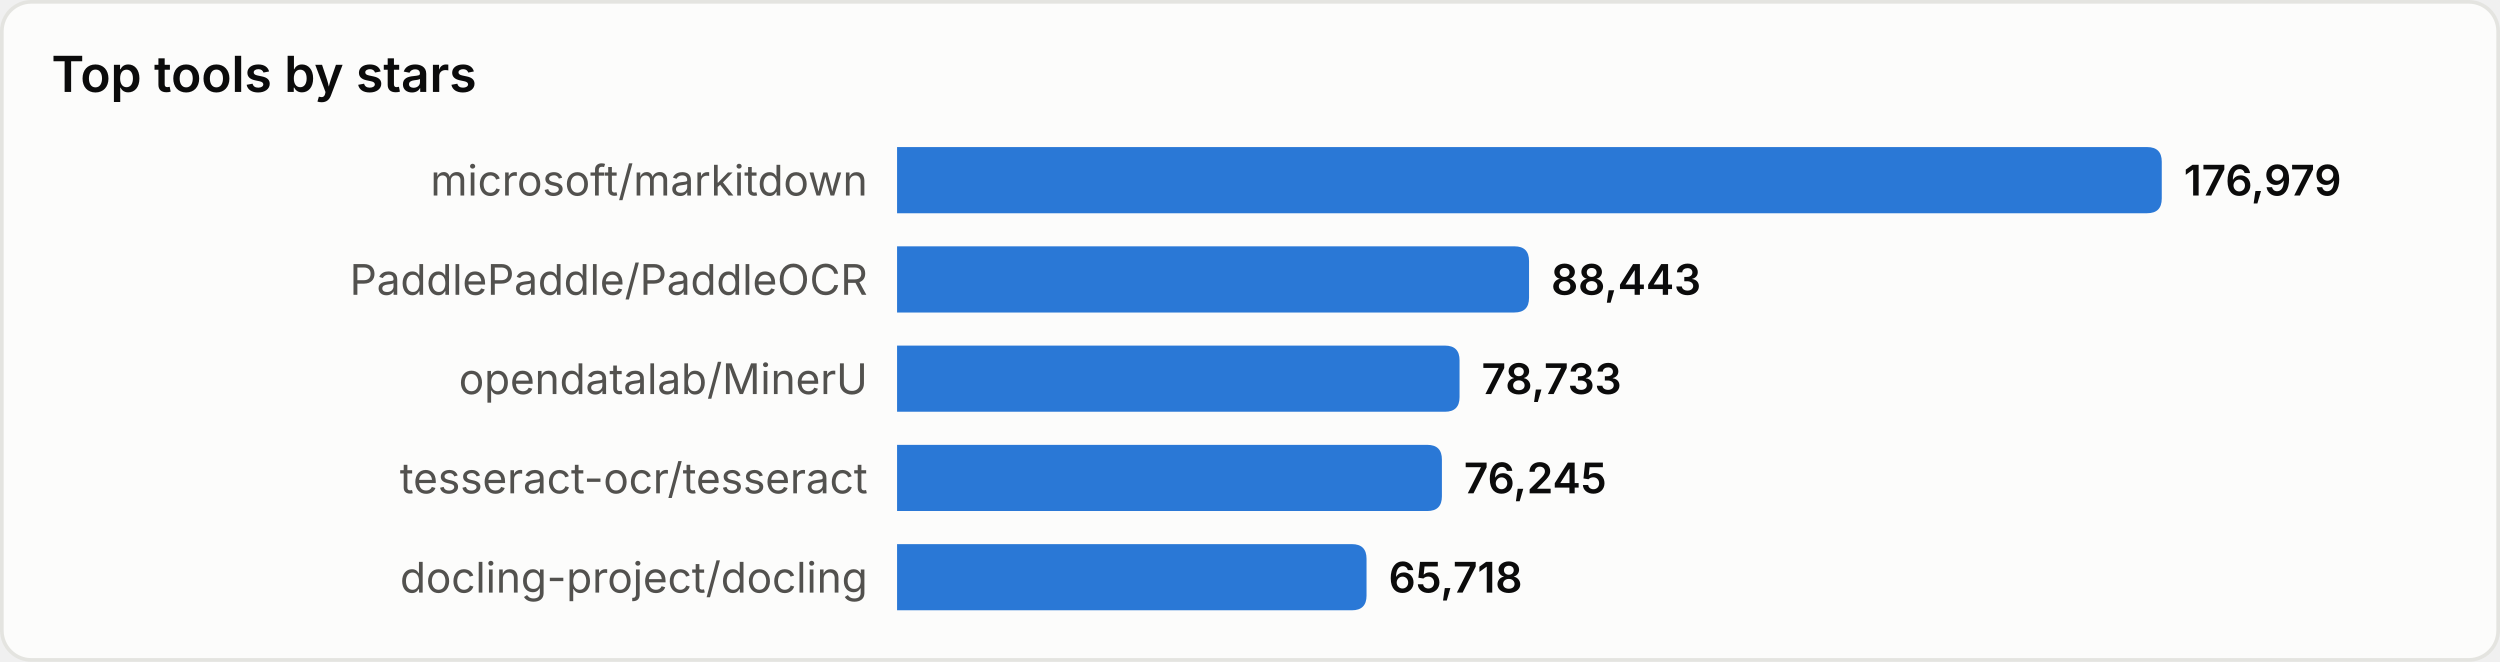
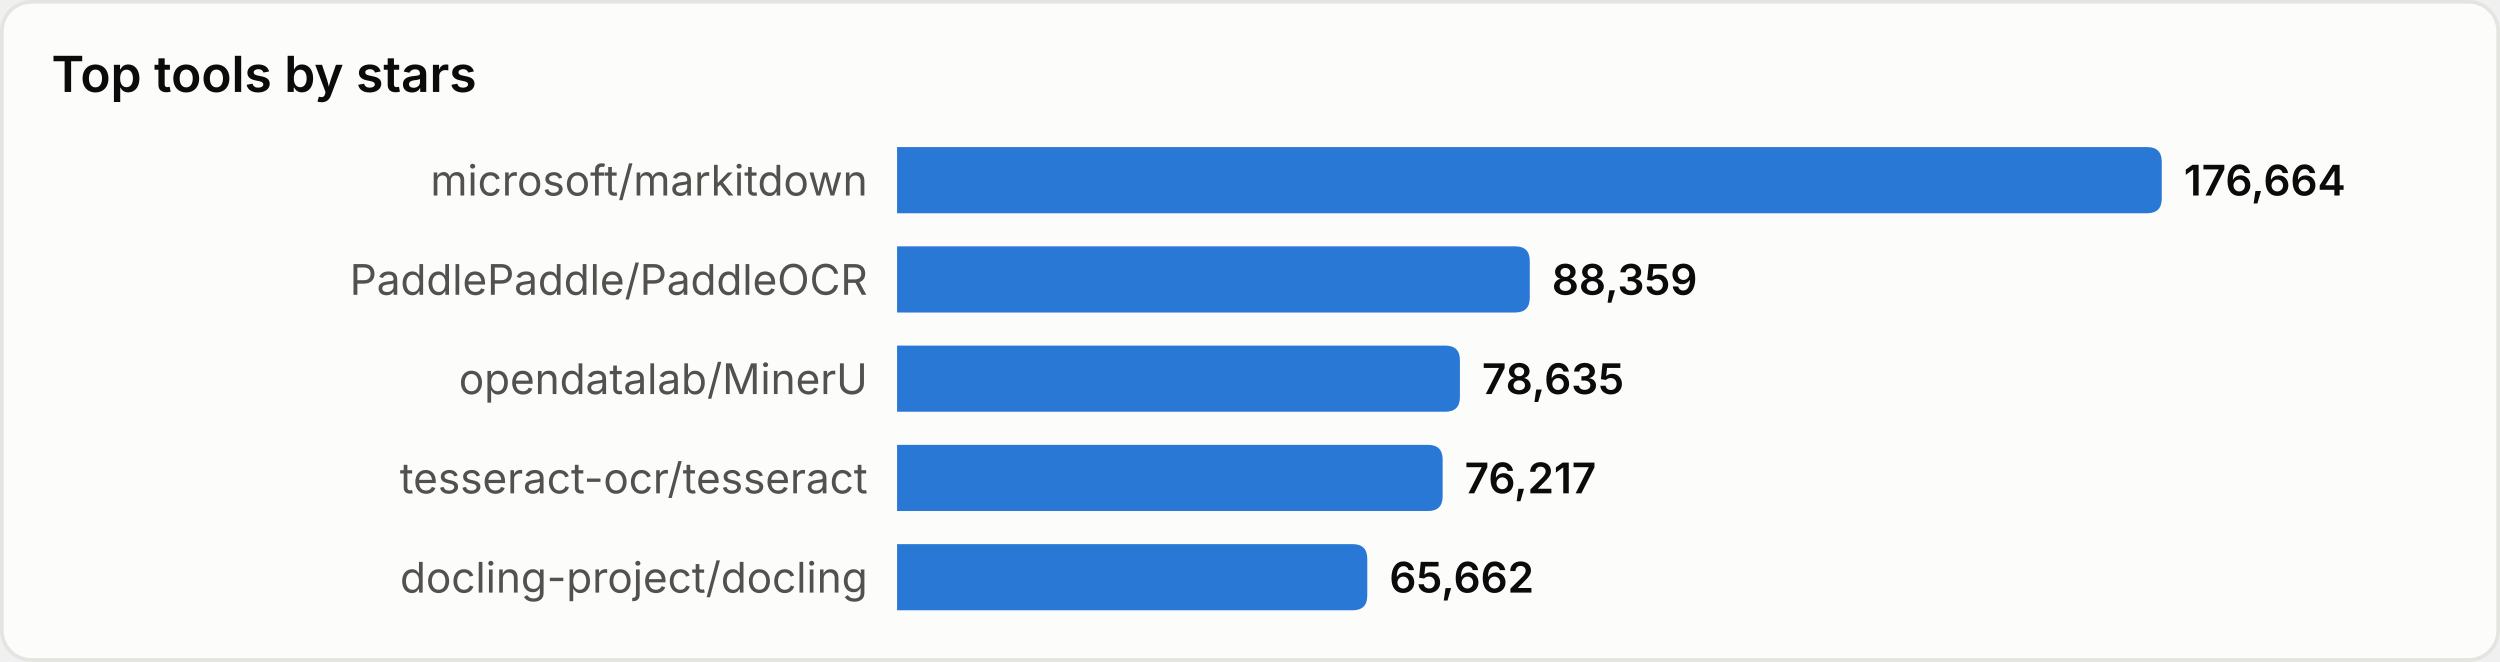
<svg xmlns="http://www.w3.org/2000/svg" width="680" height="180" viewBox="0 0 680 180" role="img" aria-label="Top tools by stars">
  <style>
text{font-family:system-ui,-apple-system,'Segoe UI',sans-serif}
.srf{fill:#fcfcfb;stroke:#e4e4e0}.ttl{fill:#0b0b0b;font-size:13.5px;font-weight:600}
.lbl{fill:#52514e;font-size:11.5px}.val{fill:#0b0b0b;font-size:11.5px;font-weight:600}
.bar{fill:#2a78d6}
@media(prefers-color-scheme:dark){
.srf{fill:#1a1a19;stroke:#33332f}.ttl{fill:#ffffff}
.lbl{fill:#c3c2b7}.val{fill:#ffffff}.bar{fill:#3987e5}
}
</style>
  <rect x="0.5" y="0.5" width="679" height="179" rx="8" class="srf" />
  <text x="14" y="25" class="ttl">Top tools by stars</text>
  <text x="236" y="49.0" class="lbl" text-anchor="end" dominant-baseline="central">microsoft/markitdown</text>
  <path d="M244,40 h340.0 q4,0 4,4 v10 q0,4 -4,4 h-340.0 z" class="bar" />
-   <text x="594.0" y="49.0" class="val" dominant-baseline="central">176,979</text>
+   <text x="594.0" y="49.0" class="val" dominant-baseline="central">176,664</text>
  <text x="236" y="76.0" class="lbl" text-anchor="end" dominant-baseline="central">PaddlePaddle/PaddleOCR</text>
-   <path d="M244,67 h167.9 q4,0 4,4 v10 q0,4 -4,4 h-167.9 z" class="bar" />
-   <text x="421.9" y="76.0" class="val" dominant-baseline="central">88,443</text>
+   <path d="M244,67 h168.1 q4,0 4,4 v10 q0,4 -4,4 h-168.1 z" class="bar" />
+   <text x="422.1" y="76.0" class="val" dominant-baseline="central">88,359</text>
  <text x="236" y="103.0" class="lbl" text-anchor="end" dominant-baseline="central">opendatalab/MinerU</text>
-   <path d="M244,94 h149.0 q4,0 4,4 v10 q0,4 -4,4 h-149.0 z" class="bar" />
-   <text x="403.0" y="103.0" class="val" dominant-baseline="central">78,733</text>
+   <path d="M244,94 h149.1 q4,0 4,4 v10 q0,4 -4,4 h-149.1 z" class="bar" />
+   <text x="403.1" y="103.0" class="val" dominant-baseline="central">78,635</text>
  <text x="236" y="130.0" class="lbl" text-anchor="end" dominant-baseline="central">tesseract-ocr/tesseract</text>
-   <path d="M244,121 h144.2 q4,0 4,4 v10 q0,4 -4,4 h-144.2 z" class="bar" />
-   <text x="398.2" y="130.0" class="val" dominant-baseline="central">76,245</text>
+   <path d="M244,121 h144.4 q4,0 4,4 v10 q0,4 -4,4 h-144.4 z" class="bar" />
+   <text x="398.4" y="130.0" class="val" dominant-baseline="central">76,217</text>
  <text x="236" y="157.0" class="lbl" text-anchor="end" dominant-baseline="central">docling-project/docling</text>
-   <path d="M244,148 h123.7 q4,0 4,4 v10 q0,4 -4,4 h-123.7 z" class="bar" />
-   <text x="377.7" y="157.0" class="val" dominant-baseline="central">65,718</text>
+   <path d="M244,148 h123.9 q4,0 4,4 v10 q0,4 -4,4 h-123.9 z" class="bar" />
+   <text x="377.9" y="157.0" class="val" dominant-baseline="central">65,662</text>
</svg>
